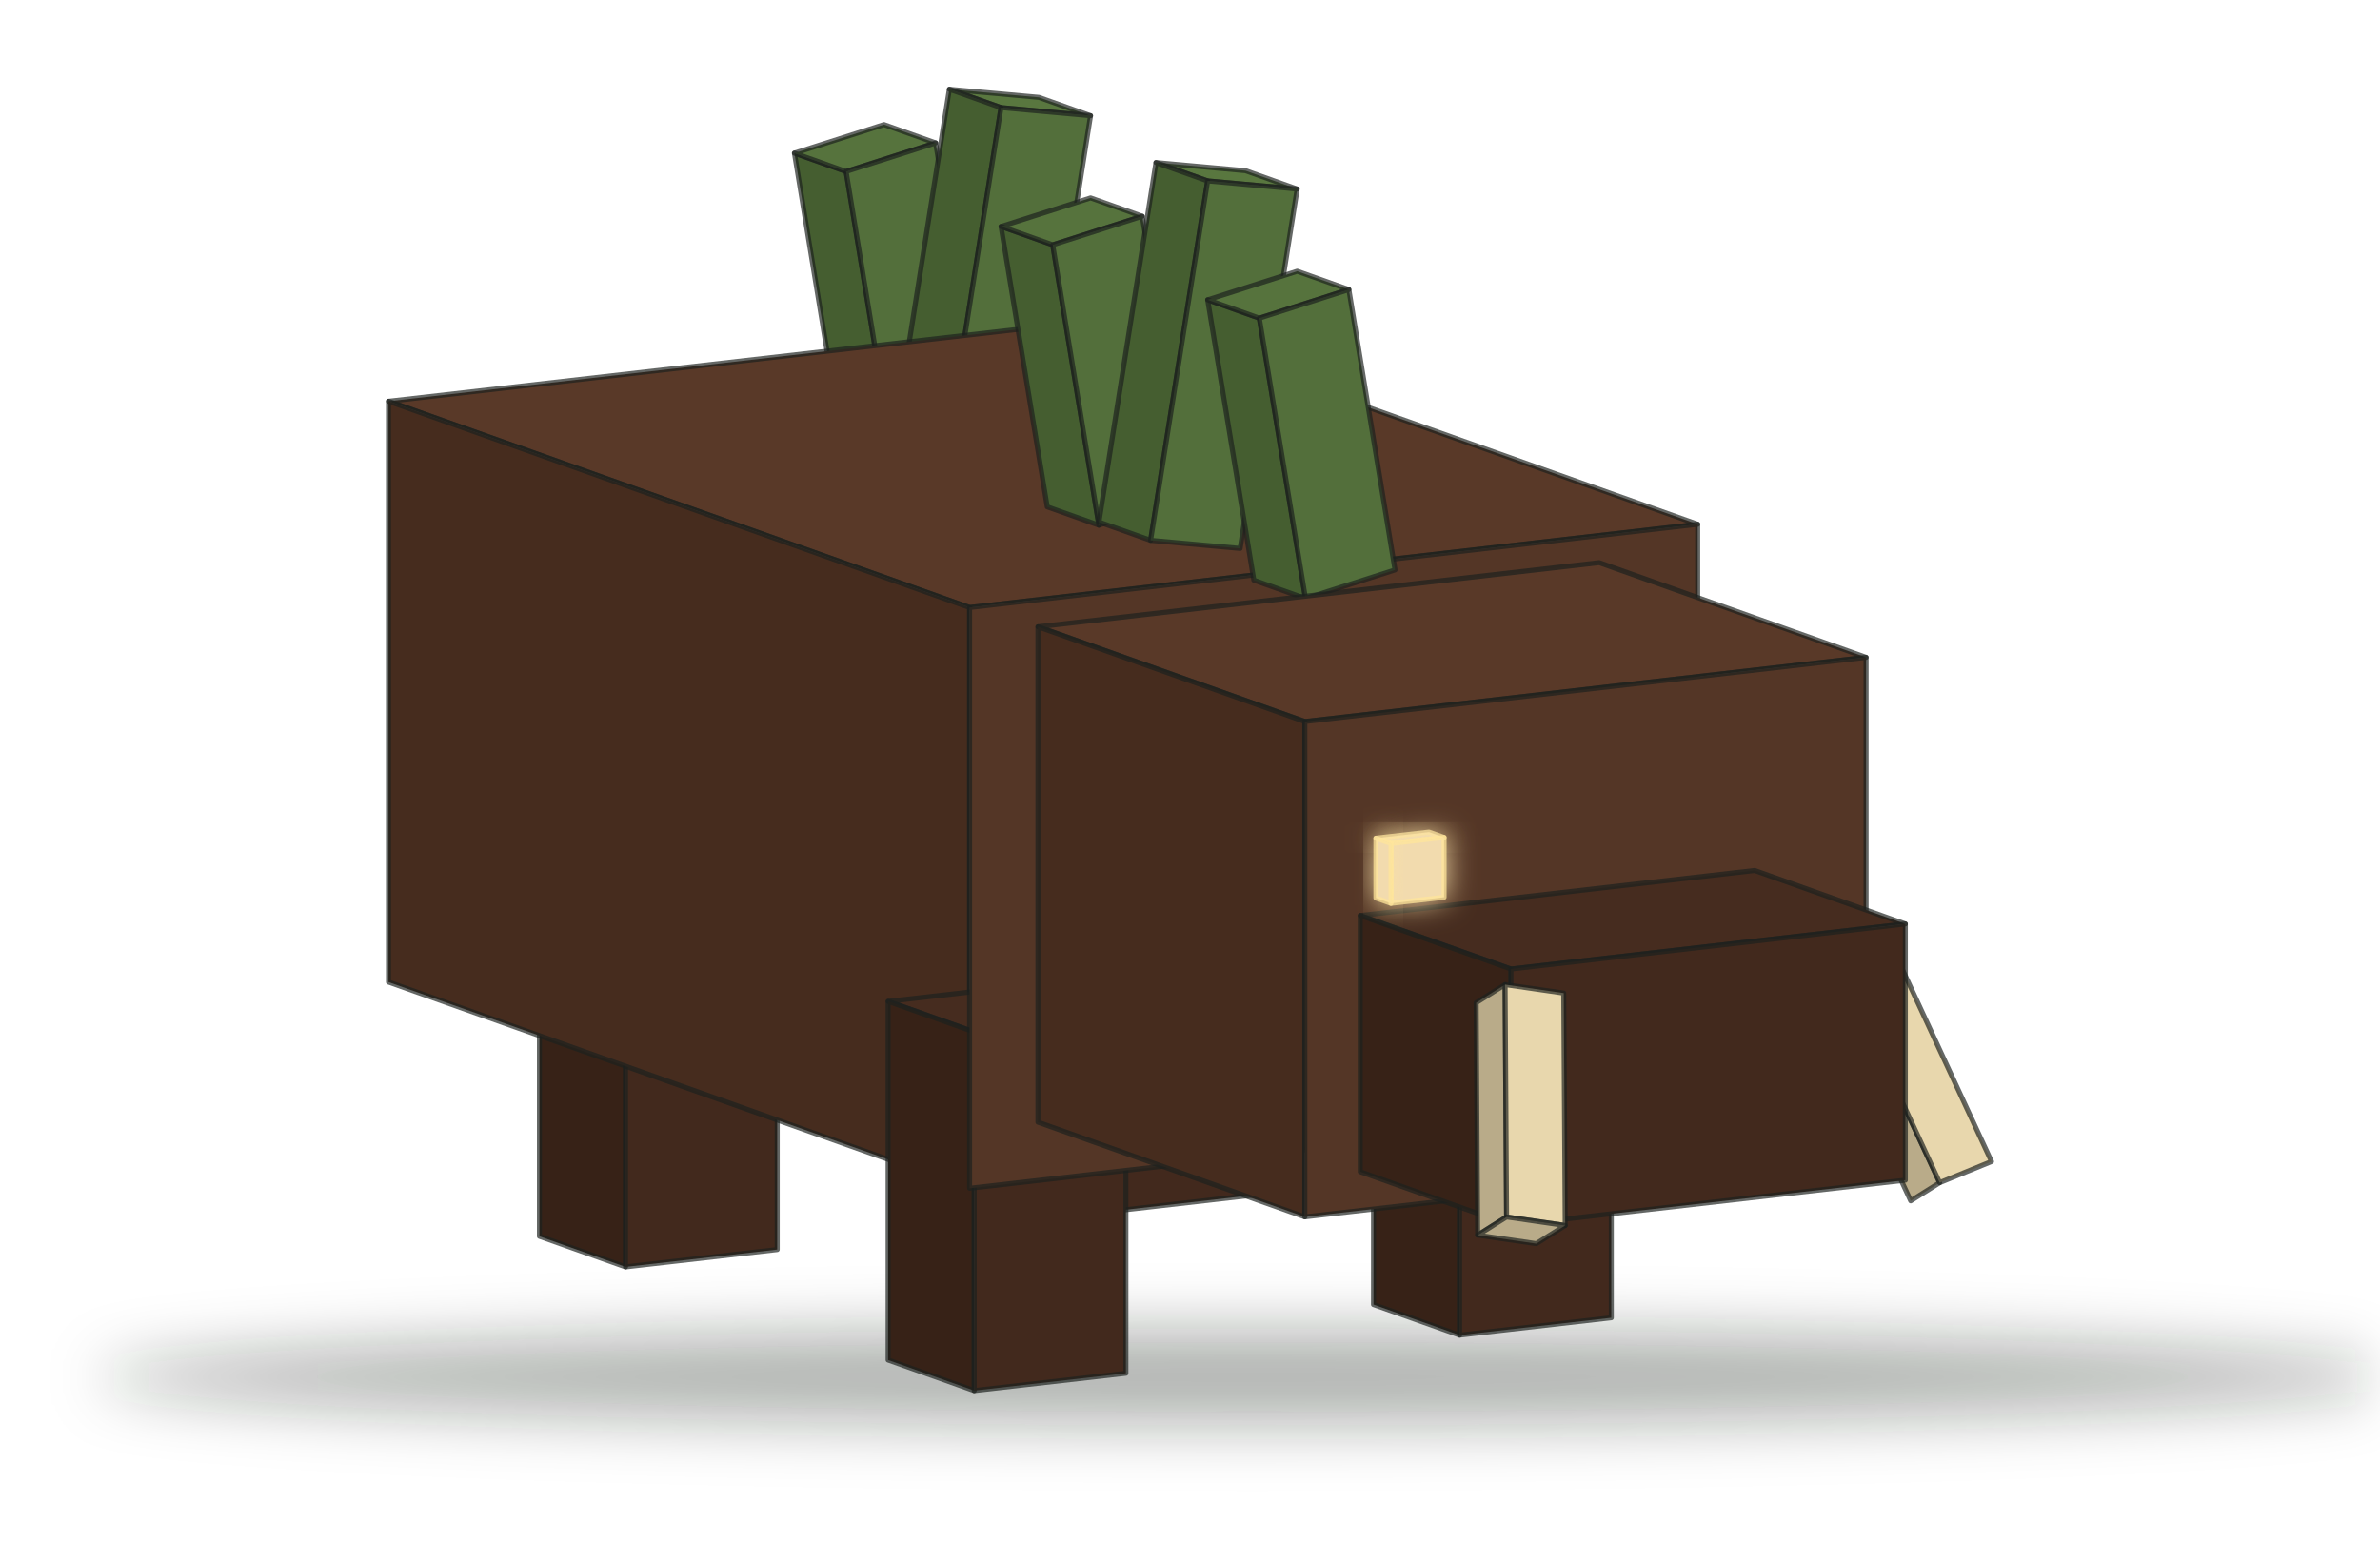
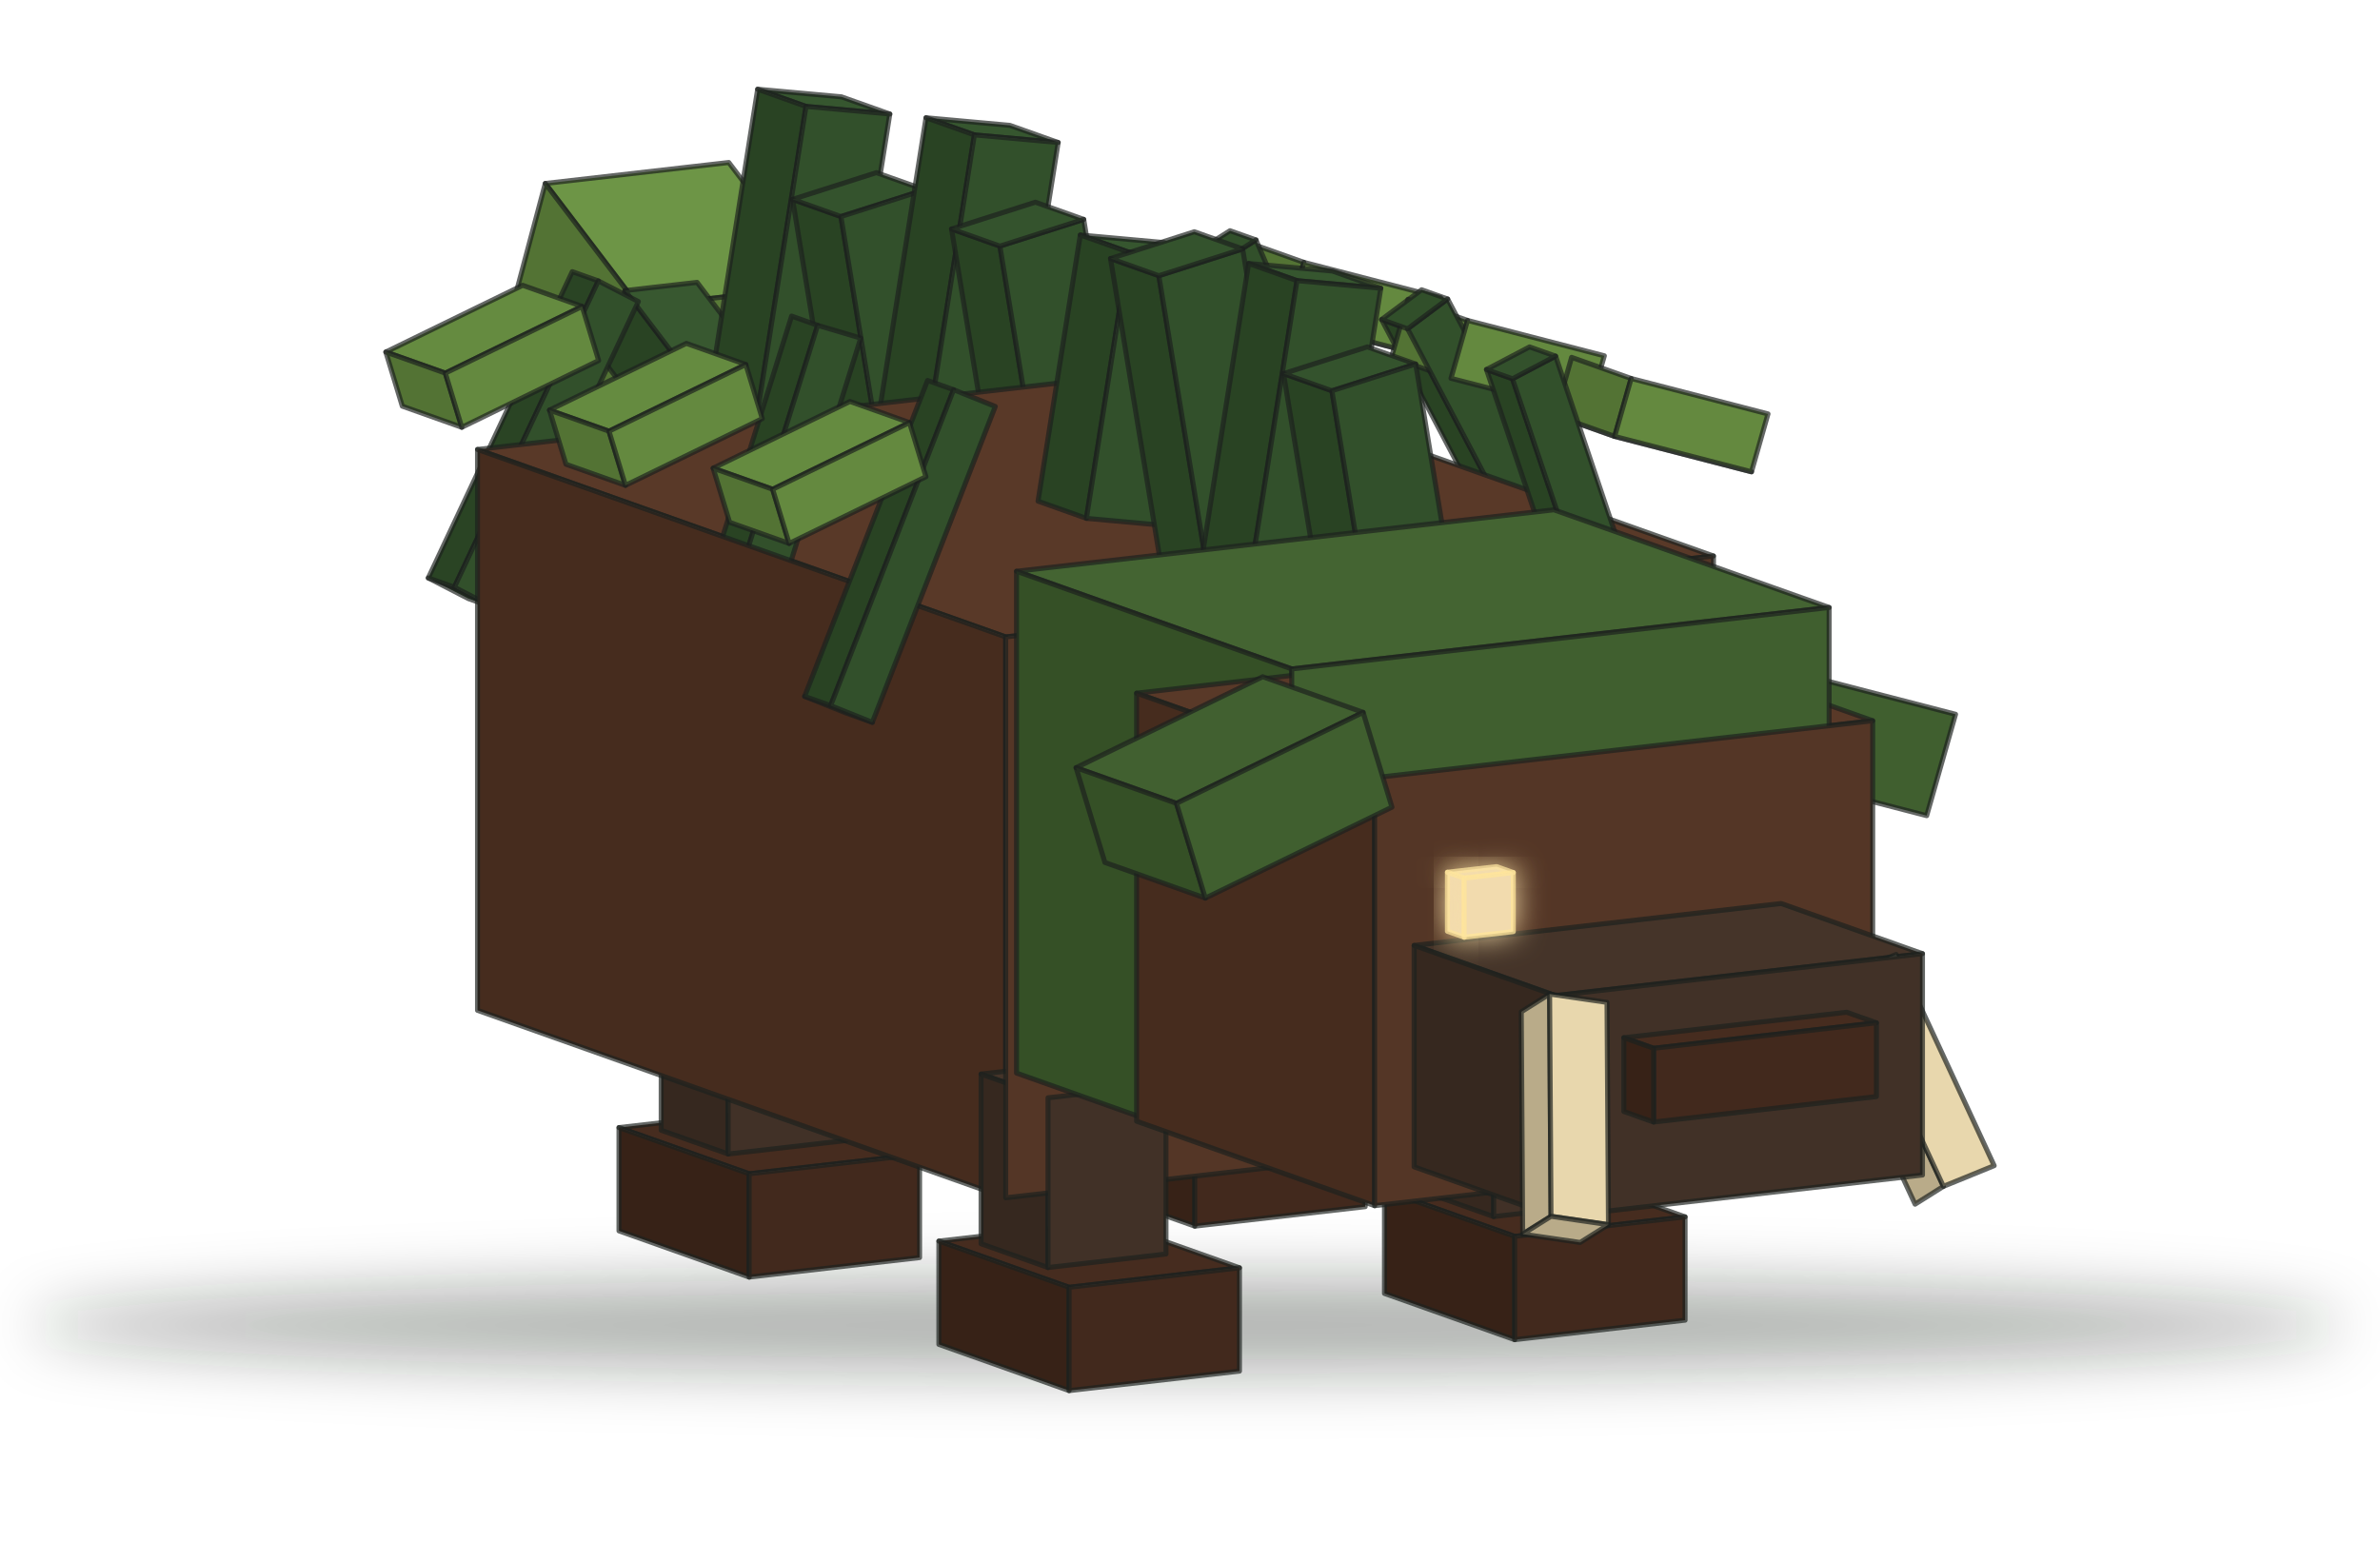
<svg xmlns="http://www.w3.org/2000/svg" width="640" height="420" viewBox="0 0 640 420" role="img" aria-labelledby="portrait-title">
  <defs>
    <filter id="portrait-glow" x="-80%" y="-80%" width="260%" height="260%">
      <feGaussianBlur stdDeviation="4" result="blur" />
      <feMerge>
        <feMergeNode in="blur" />
        <feMergeNode in="SourceGraphic" />
      </feMerge>
    </filter>
    <filter id="portrait-shadow" x="-40%" y="-80%" width="180%" height="260%">
      <feGaussianBlur stdDeviation="8" />
    </filter>
  </defs>
-   <ellipse cx="336.80" cy="370.36" rx="310.37" ry="13" fill="#0c120f" opacity=".32" filter="url(#portrait-shadow)" />
+   <ellipse cx="319.21" cy="356.39" rx="311.41" ry="13" fill="#0c120f" opacity=".32" filter="url(#portrait-shadow)" />
  <g>
-     <polygon points="339.53,224.66 316.38,216.44 275.59,221.11 298.74,229.32" fill="#462c1f" stroke="#1c211e" stroke-opacity=".68" stroke-width="1.35" stroke-linejoin="round" vector-effect="non-scaling-stroke" />
-     <polygon points="298.74,325.80 298.74,229.32 275.59,221.11 275.59,317.58" fill="#372217" stroke="#1c211e" stroke-opacity=".68" stroke-width="1.35" stroke-linejoin="round" vector-effect="non-scaling-stroke" />
-     <polygon points="339.53,321.13 339.53,224.66 298.74,229.32 298.74,325.80" fill="#42291d" stroke="#1c211e" stroke-opacity=".68" stroke-width="1.35" stroke-linejoin="round" vector-effect="non-scaling-stroke" />
-     <polygon points="239.94,121.53 227.52,46.12 213.63,41.18 226.05,116.60" fill="#455e30" stroke="#1c211e" stroke-opacity=".68" stroke-width="1.35" stroke-linejoin="round" vector-effect="non-scaling-stroke" />
-     <polygon points="209.00,239.58 185.85,231.37 145.06,236.03 168.21,244.25" fill="#462c1f" stroke="#1c211e" stroke-opacity=".68" stroke-width="1.35" stroke-linejoin="round" vector-effect="non-scaling-stroke" />
-     <polygon points="251.60,38.43 237.71,33.50 213.63,41.18 227.52,46.12" fill="#56733d" stroke="#1c211e" stroke-opacity=".68" stroke-width="1.35" stroke-linejoin="round" vector-effect="non-scaling-stroke" />
-     <polygon points="264.01,113.84 251.60,38.43 227.52,46.12 239.94,121.53" fill="#536f3b" stroke="#1c211e" stroke-opacity=".68" stroke-width="1.35" stroke-linejoin="round" vector-effect="non-scaling-stroke" />
-     <polygon points="168.21,340.72 168.21,244.25 145.06,236.03 145.06,332.50" fill="#372217" stroke="#1c211e" stroke-opacity=".68" stroke-width="1.35" stroke-linejoin="round" vector-effect="non-scaling-stroke" />
-     <polygon points="209.00,336.06 209.00,239.58 168.21,244.25 168.21,340.72" fill="#42291d" stroke="#1c211e" stroke-opacity=".68" stroke-width="1.35" stroke-linejoin="round" vector-effect="non-scaling-stroke" />
-     <polygon points="293.26,31.11 279.37,26.18 255.29,24.00 269.18,28.93" fill="#59773f" stroke="#1c211e" stroke-opacity=".68" stroke-width="1.35" stroke-linejoin="round" vector-effect="non-scaling-stroke" />
-     <polygon points="253.84,125.60 269.18,28.93 255.29,24.00 239.95,120.67" fill="#455e30" stroke="#1c211e" stroke-opacity=".68" stroke-width="1.35" stroke-linejoin="round" vector-effect="non-scaling-stroke" />
-     <polygon points="277.92,127.78 293.26,31.11 269.18,28.93 253.84,125.60" fill="#536f3b" stroke="#1c211e" stroke-opacity=".68" stroke-width="1.35" stroke-linejoin="round" vector-effect="non-scaling-stroke" />
-     <polygon points="456.52,141.00 300.25,85.54 104.47,107.92 260.73,163.39" fill="#593928" stroke="#1c211e" stroke-opacity=".68" stroke-width="1.35" stroke-linejoin="round" vector-effect="non-scaling-stroke" />
-     <polygon points="433.29,257.94 410.14,249.72 369.35,254.39 392.50,262.60" fill="#462c1f" stroke="#1c211e" stroke-opacity=".68" stroke-width="1.35" stroke-linejoin="round" vector-effect="non-scaling-stroke" />
-     <polygon points="392.50,359.08 392.50,262.60 369.35,254.39 369.35,350.86" fill="#372217" stroke="#1c211e" stroke-opacity=".68" stroke-width="1.35" stroke-linejoin="round" vector-effect="non-scaling-stroke" />
-     <polygon points="295.50,141.25 283.08,65.84 269.19,60.91 281.61,136.32" fill="#455e30" stroke="#1c211e" stroke-opacity=".68" stroke-width="1.35" stroke-linejoin="round" vector-effect="non-scaling-stroke" />
-     <polygon points="260.73,319.58 260.73,163.39 104.47,107.92 104.47,264.12" fill="#462c1e" stroke="#1c211e" stroke-opacity=".68" stroke-width="1.35" stroke-linejoin="round" vector-effect="non-scaling-stroke" />
-     <polygon points="307.16,58.15 293.27,53.22 269.19,60.91 283.08,65.84" fill="#56733d" stroke="#1c211e" stroke-opacity=".68" stroke-width="1.35" stroke-linejoin="round" vector-effect="non-scaling-stroke" />
-     <polygon points="319.58,133.56 307.16,58.15 283.08,65.84 295.50,141.25" fill="#536f3b" stroke="#1c211e" stroke-opacity=".68" stroke-width="1.35" stroke-linejoin="round" vector-effect="non-scaling-stroke" />
-     <polygon points="433.29,354.41 433.29,257.94 392.50,262.60 392.50,359.08" fill="#42291d" stroke="#1c211e" stroke-opacity=".68" stroke-width="1.35" stroke-linejoin="round" vector-effect="non-scaling-stroke" />
-     <polygon points="348.82,50.83 334.93,45.90 310.85,43.72 324.74,48.65" fill="#59773f" stroke="#1c211e" stroke-opacity=".68" stroke-width="1.35" stroke-linejoin="round" vector-effect="non-scaling-stroke" />
-     <polygon points="309.40,145.32 324.74,48.65 310.85,43.72 295.51,140.39" fill="#455e30" stroke="#1c211e" stroke-opacity=".68" stroke-width="1.35" stroke-linejoin="round" vector-effect="non-scaling-stroke" />
-     <polygon points="333.48,147.50 348.82,50.83 324.74,48.65 309.40,145.32" fill="#536f3b" stroke="#1c211e" stroke-opacity=".68" stroke-width="1.35" stroke-linejoin="round" vector-effect="non-scaling-stroke" />
-     <polygon points="302.76,272.86 279.61,264.65 238.82,269.31 261.97,277.53" fill="#462c1f" stroke="#1c211e" stroke-opacity=".68" stroke-width="1.35" stroke-linejoin="round" vector-effect="non-scaling-stroke" />
-     <polygon points="261.97,374.00 261.97,277.53 238.82,269.31 238.82,365.78" fill="#372217" stroke="#1c211e" stroke-opacity=".68" stroke-width="1.35" stroke-linejoin="round" vector-effect="non-scaling-stroke" />
-     <polygon points="302.76,369.34 302.76,272.86 261.97,277.53 261.97,374.00" fill="#42291d" stroke="#1c211e" stroke-opacity=".68" stroke-width="1.35" stroke-linejoin="round" vector-effect="non-scaling-stroke" />
-     <polygon points="456.52,297.20 456.52,141.00 260.73,163.39 260.73,319.58" fill="#543626" stroke="#1c211e" stroke-opacity=".68" stroke-width="1.35" stroke-linejoin="round" vector-effect="non-scaling-stroke" />
-     <polygon points="351.06,160.97 338.64,85.56 324.75,80.63 337.17,156.04" fill="#455e30" stroke="#1c211e" stroke-opacity=".68" stroke-width="1.35" stroke-linejoin="round" vector-effect="non-scaling-stroke" />
-     <polygon points="362.72,77.87 348.83,72.94 324.75,80.63 338.64,85.56" fill="#56733d" stroke="#1c211e" stroke-opacity=".68" stroke-width="1.35" stroke-linejoin="round" vector-effect="non-scaling-stroke" />
-     <polygon points="375.14,153.28 362.72,77.87 338.64,85.56 351.06,160.97" fill="#536f3b" stroke="#1c211e" stroke-opacity=".68" stroke-width="1.35" stroke-linejoin="round" vector-effect="non-scaling-stroke" />
-     <polygon points="501.80,176.79 430.04,151.32 279.12,168.57 350.88,194.05" fill="#593928" stroke="#1c211e" stroke-opacity=".68" stroke-width="1.35" stroke-linejoin="round" vector-effect="non-scaling-stroke" />
-     <polygon points="478.06,214.97 474.01,213.53 459.73,215.17 463.78,216.60" fill="#f2dbae" stroke="#ffe59a" stroke-opacity=".74" stroke-width="1.35" stroke-linejoin="round" vector-effect="non-scaling-stroke" filter="url(#portrait-glow)" />
-     <polygon points="478.06,231.05 478.06,214.97 463.78,216.60 463.78,232.68" fill="#f2dbae" stroke="#ffe59a" stroke-opacity=".74" stroke-width="1.35" stroke-linejoin="round" vector-effect="non-scaling-stroke" filter="url(#portrait-glow)" />
-     <polygon points="463.78,232.68 463.78,216.60 459.73,215.17 459.73,231.24" fill="#f2dbae" stroke="#ffe59a" stroke-opacity=".74" stroke-width="1.35" stroke-linejoin="round" vector-effect="non-scaling-stroke" filter="url(#portrait-glow)" />
-     <polygon points="350.88,327.27 350.88,194.05 279.12,168.57 279.12,301.80" fill="#462c1e" stroke="#1c211e" stroke-opacity=".68" stroke-width="1.35" stroke-linejoin="round" vector-effect="non-scaling-stroke" />
-     <polygon points="501.80,310.01 501.80,176.79 350.88,194.05 350.88,327.27" fill="#543626" stroke="#1c211e" stroke-opacity=".68" stroke-width="1.35" stroke-linejoin="round" vector-effect="non-scaling-stroke" />
-     <polygon points="507.98,252.99 500.20,257.88 486.26,263.57 494.04,258.68" fill="#cebe99" stroke="#1c211e" stroke-opacity=".68" stroke-width="1.35" stroke-linejoin="round" vector-effect="non-scaling-stroke" />
-     <polygon points="512.36,248.49 471.84,234.11 365.79,246.23 406.31,260.61" fill="#462c1f" stroke="#1c211e" stroke-opacity=".68" stroke-width="1.35" stroke-linejoin="round" vector-effect="non-scaling-stroke" />
-     <polygon points="388.32,225.23 384.27,223.79 370.00,225.43 374.05,226.86" fill="#f2dbae" stroke="#ffe59a" stroke-opacity=".74" stroke-width="1.35" stroke-linejoin="round" vector-effect="non-scaling-stroke" filter="url(#portrait-glow)" />
-     <polygon points="521.59,318.07 494.04,258.68 486.26,263.57 513.81,322.96" fill="#b9ab89" stroke="#1c211e" stroke-opacity=".68" stroke-width="1.35" stroke-linejoin="round" vector-effect="non-scaling-stroke" />
-     <polygon points="388.32,241.31 388.32,225.23 374.05,226.86 374.05,242.94" fill="#f2dbae" stroke="#ffe59a" stroke-opacity=".74" stroke-width="1.35" stroke-linejoin="round" vector-effect="non-scaling-stroke" filter="url(#portrait-glow)" />
-     <polygon points="374.05,242.94 374.05,226.86 370.00,225.43 370.00,241.50" fill="#f2dbae" stroke="#ffe59a" stroke-opacity=".74" stroke-width="1.35" stroke-linejoin="round" vector-effect="non-scaling-stroke" filter="url(#portrait-glow)" />
-     <polygon points="535.53,312.38 507.98,252.99 494.04,258.68 521.59,318.07" fill="#e8d7ad" stroke="#1c211e" stroke-opacity=".68" stroke-width="1.35" stroke-linejoin="round" vector-effect="non-scaling-stroke" />
-     <polygon points="406.31,329.52 406.31,260.61 365.79,246.23 365.79,315.14" fill="#372217" stroke="#1c211e" stroke-opacity=".68" stroke-width="1.35" stroke-linejoin="round" vector-effect="non-scaling-stroke" />
-     <polygon points="512.36,317.40 512.36,248.49 406.31,260.61 406.31,329.52" fill="#42291d" stroke="#1c211e" stroke-opacity=".68" stroke-width="1.35" stroke-linejoin="round" vector-effect="non-scaling-stroke" />
-     <polygon points="405.13,327.29 404.73,264.80 396.95,269.68 397.35,332.18" fill="#b9ab89" stroke="#1c211e" stroke-opacity=".68" stroke-width="1.35" stroke-linejoin="round" vector-effect="non-scaling-stroke" />
-     <polygon points="420.90,329.58 420.50,267.09 404.73,264.80 405.13,327.29" fill="#e8d7ad" stroke="#1c211e" stroke-opacity=".68" stroke-width="1.35" stroke-linejoin="round" vector-effect="non-scaling-stroke" />
-     <polygon points="420.90,329.58 405.13,327.29 397.35,332.18 413.12,334.47" fill="#b9ab89" stroke="#1c211e" stroke-opacity=".68" stroke-width="1.35" stroke-linejoin="round" vector-effect="non-scaling-stroke" />
+     <polygon points="221.19,76.82 195.97,43.70 146.63,49.34 171.84,82.47" fill="#6d9546" stroke="#1c211e" stroke-opacity=".68" stroke-width="1.35" stroke-linejoin="round" vector-effect="non-scaling-stroke" />
+     <polygon points="161.40,121.65 171.84,82.47 146.63,49.34 136.18,88.53" fill="#537334" stroke="#1c211e" stroke-opacity=".68" stroke-width="1.35" stroke-linejoin="round" vector-effect="non-scaling-stroke" />
+     <polygon points="210.74,116.01 221.19,76.82 171.84,82.47 161.40,121.65" fill="#597a38" stroke="#1c211e" stroke-opacity=".68" stroke-width="1.35" stroke-linejoin="round" vector-effect="non-scaling-stroke" />
+     <polygon points="206.07,154.53 211.29,134.94 168.06,78.15 162.84,97.75" fill="#294323" stroke="#1c211e" stroke-opacity=".68" stroke-width="1.35" stroke-linejoin="round" vector-effect="non-scaling-stroke" />
+     <polygon points="230.68,132.72 187.45,75.94 168.06,78.15 211.29,134.94" fill="#385830" stroke="#1c211e" stroke-opacity=".68" stroke-width="1.35" stroke-linejoin="round" vector-effect="non-scaling-stroke" />
+     <polygon points="225.46,152.31 230.68,132.72 211.29,134.94 206.07,154.53" fill="#2c4726" stroke="#1c211e" stroke-opacity=".68" stroke-width="1.35" stroke-linejoin="round" vector-effect="non-scaling-stroke" />
+     <polygon points="239.28,30.66 226.28,26.04 203.74,24.00 216.74,28.62" fill="#36562f" stroke="#1c211e" stroke-opacity=".68" stroke-width="1.35" stroke-linejoin="round" vector-effect="non-scaling-stroke" />
+     <polygon points="202.86,116.12 216.74,28.62 203.74,24.00 189.86,111.51" fill="#294323" stroke="#1c211e" stroke-opacity=".68" stroke-width="1.35" stroke-linejoin="round" vector-effect="non-scaling-stroke" />
+     <polygon points="225.40,118.16 239.28,30.66 216.74,28.62 202.86,116.12" fill="#32502b" stroke="#1c211e" stroke-opacity=".68" stroke-width="1.35" stroke-linejoin="round" vector-effect="non-scaling-stroke" />
+     <polygon points="367.11,296.74 332.11,284.32 286.29,289.56 321.29,301.98" fill="#462c1f" stroke="#1c211e" stroke-opacity=".68" stroke-width="1.35" stroke-linejoin="round" vector-effect="non-scaling-stroke" />
+     <polygon points="382.98,95.65 346.17,86.13 330.17,80.45 366.97,89.97" fill="#537334" stroke="#1c211e" stroke-opacity=".68" stroke-width="1.35" stroke-linejoin="round" vector-effect="non-scaling-stroke" />
+     <polygon points="347.36,247.39 329.36,241.00 297.64,244.63 315.64,251.02" fill="#453429" stroke="#1c211e" stroke-opacity=".68" stroke-width="1.35" stroke-linejoin="round" vector-effect="non-scaling-stroke" />
+     <polygon points="315.64,296.67 315.64,251.02 297.64,244.63 297.64,290.28" fill="#36281f" stroke="#1c211e" stroke-opacity=".68" stroke-width="1.35" stroke-linejoin="round" vector-effect="non-scaling-stroke" />
+     <polygon points="321.29,329.77 321.29,301.98 286.29,289.56 286.29,317.34" fill="#372217" stroke="#1c211e" stroke-opacity=".68" stroke-width="1.35" stroke-linejoin="round" vector-effect="non-scaling-stroke" />
+     <polygon points="346.17,86.13 350.61,70.55 334.61,64.87 330.17,80.45" fill="#537334" stroke="#1c211e" stroke-opacity=".68" stroke-width="1.35" stroke-linejoin="round" vector-effect="non-scaling-stroke" />
+     <polygon points="347.36,293.04 347.36,247.39 315.64,251.02 315.64,296.67" fill="#413127" stroke="#1c211e" stroke-opacity=".68" stroke-width="1.35" stroke-linejoin="round" vector-effect="non-scaling-stroke" />
+     <polygon points="382.98,95.65 387.41,80.07 350.61,70.55 346.17,86.13" fill="#64893f" stroke="#1c211e" stroke-opacity=".68" stroke-width="1.35" stroke-linejoin="round" vector-effect="non-scaling-stroke" />
+     <polygon points="359.59,149.01 326.53,71.60 319.53,69.12 352.59,146.52" fill="#294323" stroke="#1c211e" stroke-opacity=".68" stroke-width="1.35" stroke-linejoin="round" vector-effect="non-scaling-stroke" />
+     <polygon points="370.81,141.94 337.75,64.53 326.53,71.60 359.59,149.01" fill="#32502b" stroke="#1c211e" stroke-opacity=".68" stroke-width="1.35" stroke-linejoin="round" vector-effect="non-scaling-stroke" />
+     <polygon points="367.11,324.53 367.11,296.74 321.29,301.98 321.29,329.77" fill="#42291d" stroke="#1c211e" stroke-opacity=".68" stroke-width="1.35" stroke-linejoin="round" vector-effect="non-scaling-stroke" />
+     <polygon points="237.49,127.24 226.13,58.24 213.13,53.62 224.48,122.62" fill="#294323" stroke="#1c211e" stroke-opacity=".68" stroke-width="1.35" stroke-linejoin="round" vector-effect="non-scaling-stroke" />
+     <polygon points="337.75,64.53 330.75,62.05 319.53,69.12 326.53,71.60" fill="#32502b" stroke="#1c211e" stroke-opacity=".68" stroke-width="1.35" stroke-linejoin="round" vector-effect="non-scaling-stroke" />
+     <polygon points="248.67,51.04 235.67,46.43 213.13,53.62 226.13,58.24" fill="#34532d" stroke="#1c211e" stroke-opacity=".68" stroke-width="1.35" stroke-linejoin="round" vector-effect="non-scaling-stroke" />
+     <polygon points="260.03,120.04 248.67,51.04 226.13,58.24 237.49,127.24" fill="#32502b" stroke="#1c211e" stroke-opacity=".68" stroke-width="1.35" stroke-linejoin="round" vector-effect="non-scaling-stroke" />
+     <polygon points="247.28,310.44 212.27,298.02 166.45,303.26 201.46,315.68" fill="#462c1f" stroke="#1c211e" stroke-opacity=".68" stroke-width="1.35" stroke-linejoin="round" vector-effect="non-scaling-stroke" />
+     <polygon points="284.55,38.32 271.55,33.71 249.01,31.67 262.02,36.28" fill="#36562f" stroke="#1c211e" stroke-opacity=".68" stroke-width="1.35" stroke-linejoin="round" vector-effect="non-scaling-stroke" />
+     <polygon points="227.53,261.09 209.52,254.70 177.80,258.33 195.81,264.72" fill="#453429" stroke="#1c211e" stroke-opacity=".68" stroke-width="1.35" stroke-linejoin="round" vector-effect="non-scaling-stroke" />
+     <polygon points="245.61,139.70 262.02,36.28 249.01,31.67 232.61,135.08" fill="#294323" stroke="#1c211e" stroke-opacity=".68" stroke-width="1.35" stroke-linejoin="round" vector-effect="non-scaling-stroke" />
+     <polygon points="195.81,310.37 195.81,264.72 177.80,258.33 177.80,303.98" fill="#36281f" stroke="#1c211e" stroke-opacity=".68" stroke-width="1.35" stroke-linejoin="round" vector-effect="non-scaling-stroke" />
+     <polygon points="268.15,141.74 284.55,38.32 262.02,36.28 245.61,139.70" fill="#32502b" stroke="#1c211e" stroke-opacity=".68" stroke-width="1.35" stroke-linejoin="round" vector-effect="non-scaling-stroke" />
+     <polygon points="201.46,343.47 201.46,315.68 166.45,303.26 166.45,331.04" fill="#372217" stroke="#1c211e" stroke-opacity=".68" stroke-width="1.35" stroke-linejoin="round" vector-effect="non-scaling-stroke" />
+     <polygon points="426.99,111.27 390.18,101.75 374.18,96.07 410.98,105.59" fill="#537334" stroke="#1c211e" stroke-opacity=".68" stroke-width="1.35" stroke-linejoin="round" vector-effect="non-scaling-stroke" />
+     <polygon points="132.94,163.48 122.18,157.92 115.17,155.44 125.94,160.99" fill="#294323" stroke="#1c211e" stroke-opacity=".68" stroke-width="1.35" stroke-linejoin="round" vector-effect="non-scaling-stroke" />
+     <polygon points="122.18,157.92 160.89,75.55 153.89,73.06 115.17,155.44" fill="#2a4424" stroke="#1c211e" stroke-opacity=".68" stroke-width="1.35" stroke-linejoin="round" vector-effect="non-scaling-stroke" />
+     <polygon points="156.55,82.41 140.55,76.73 103.75,94.67 119.75,100.35" fill="#658b40" stroke="#1c211e" stroke-opacity=".68" stroke-width="1.35" stroke-linejoin="round" vector-effect="non-scaling-stroke" />
+     <polygon points="227.53,306.74 227.53,261.09 195.81,264.72 195.81,310.37" fill="#413127" stroke="#1c211e" stroke-opacity=".68" stroke-width="1.35" stroke-linejoin="round" vector-effect="non-scaling-stroke" />
+     <polygon points="132.94,163.48 171.66,81.10 160.89,75.55 122.18,157.92" fill="#32502b" stroke="#1c211e" stroke-opacity=".68" stroke-width="1.35" stroke-linejoin="round" vector-effect="non-scaling-stroke" />
+     <polygon points="124.18,114.92 119.75,100.35 103.75,94.67 108.18,109.24" fill="#537334" stroke="#1c211e" stroke-opacity=".68" stroke-width="1.35" stroke-linejoin="round" vector-effect="non-scaling-stroke" />
+     <polygon points="417.23,161.95 378.51,88.43 371.51,85.94 410.22,159.46" fill="#294323" stroke="#1c211e" stroke-opacity=".68" stroke-width="1.35" stroke-linejoin="round" vector-effect="non-scaling-stroke" />
+     <polygon points="390.18,101.75 394.62,86.17 378.62,80.49 374.18,96.07" fill="#537334" stroke="#1c211e" stroke-opacity=".68" stroke-width="1.35" stroke-linejoin="round" vector-effect="non-scaling-stroke" />
+     <polygon points="427.99,153.94 389.28,80.41 378.51,88.43 417.23,161.95" fill="#32502b" stroke="#1c211e" stroke-opacity=".68" stroke-width="1.35" stroke-linejoin="round" vector-effect="non-scaling-stroke" />
+     <polygon points="160.98,96.97 156.55,82.41 119.75,100.35 124.18,114.92" fill="#64893f" stroke="#1c211e" stroke-opacity=".68" stroke-width="1.35" stroke-linejoin="round" vector-effect="non-scaling-stroke" />
+     <polygon points="426.99,111.27 431.42,95.69 394.62,86.17 390.18,101.75" fill="#64893f" stroke="#1c211e" stroke-opacity=".68" stroke-width="1.35" stroke-linejoin="round" vector-effect="non-scaling-stroke" />
+     <polygon points="247.28,338.23 247.28,310.44 201.46,315.68 201.46,343.47" fill="#42291d" stroke="#1c211e" stroke-opacity=".68" stroke-width="1.35" stroke-linejoin="round" vector-effect="non-scaling-stroke" />
+     <polygon points="389.28,80.41 382.28,77.93 371.51,85.94 378.51,88.43" fill="#314f2a" stroke="#1c211e" stroke-opacity=".68" stroke-width="1.35" stroke-linejoin="round" vector-effect="non-scaling-stroke" />
+     <polygon points="282.76,150.52 268.88,66.19 255.87,61.58 269.76,145.91" fill="#294323" stroke="#1c211e" stroke-opacity=".68" stroke-width="1.35" stroke-linejoin="round" vector-effect="non-scaling-stroke" />
+     <polygon points="305.30,143.33 291.42,59.00 268.88,66.19 282.76,150.52" fill="#32502b" stroke="#1c211e" stroke-opacity=".68" stroke-width="1.35" stroke-linejoin="round" vector-effect="non-scaling-stroke" />
+     <polygon points="291.42,59.00 278.41,54.38 255.87,61.58 268.88,66.19" fill="#34532d" stroke="#1c211e" stroke-opacity=".68" stroke-width="1.35" stroke-linejoin="round" vector-effect="non-scaling-stroke" />
+     <polygon points="460.76,149.53 318.74,99.12 128.41,120.88 270.44,171.30" fill="#593928" stroke="#1c211e" stroke-opacity=".68" stroke-width="1.35" stroke-linejoin="round" vector-effect="non-scaling-stroke" />
+     <polygon points="326.04,69.85 313.04,65.24 290.50,63.20 303.50,67.81" fill="#36562f" stroke="#1c211e" stroke-opacity=".68" stroke-width="1.35" stroke-linejoin="round" vector-effect="non-scaling-stroke" />
+     <polygon points="192.68,174.50 219.87,87.49 212.87,85.01 185.68,172.01" fill="#294323" stroke="#1c211e" stroke-opacity=".68" stroke-width="1.35" stroke-linejoin="round" vector-effect="non-scaling-stroke" />
+     <polygon points="292.14,139.41 303.50,67.81 290.50,63.20 279.14,134.79" fill="#294323" stroke="#1c211e" stroke-opacity=".68" stroke-width="1.35" stroke-linejoin="round" vector-effect="non-scaling-stroke" />
+     <polygon points="204.27,177.94 231.46,90.93 219.87,87.49 192.68,174.50" fill="#32502b" stroke="#1c211e" stroke-opacity=".68" stroke-width="1.35" stroke-linejoin="round" vector-effect="non-scaling-stroke" />
+     <polygon points="453.13,327.27 418.12,314.85 372.30,320.09 407.31,332.51" fill="#462c1f" stroke="#1c211e" stroke-opacity=".68" stroke-width="1.35" stroke-linejoin="round" vector-effect="non-scaling-stroke" />
+     <polygon points="314.68,141.45 326.04,69.85 303.50,67.81 292.14,139.41" fill="#32502b" stroke="#1c211e" stroke-opacity=".68" stroke-width="1.35" stroke-linejoin="round" vector-effect="non-scaling-stroke" />
+     <polygon points="433.38,277.92 415.37,271.53 383.65,275.16 401.66,281.55" fill="#453429" stroke="#1c211e" stroke-opacity=".68" stroke-width="1.35" stroke-linejoin="round" vector-effect="non-scaling-stroke" />
+     <polygon points="470.99,126.89 434.19,117.37 418.19,111.69 454.99,121.21" fill="#537334" stroke="#1c211e" stroke-opacity=".68" stroke-width="1.35" stroke-linejoin="round" vector-effect="non-scaling-stroke" />
+     <polygon points="270.44,322.14 270.44,171.30 128.41,120.88 128.41,271.73" fill="#462c1e" stroke="#1c211e" stroke-opacity=".68" stroke-width="1.35" stroke-linejoin="round" vector-effect="non-scaling-stroke" />
+     <polygon points="401.66,327.20 401.66,281.55 383.65,275.16 383.65,320.81" fill="#36281f" stroke="#1c211e" stroke-opacity=".68" stroke-width="1.35" stroke-linejoin="round" vector-effect="non-scaling-stroke" />
+     <polygon points="200.56,98.03 184.56,92.35 147.75,110.29 163.76,115.97" fill="#658b40" stroke="#1c211e" stroke-opacity=".68" stroke-width="1.35" stroke-linejoin="round" vector-effect="non-scaling-stroke" />
+     <polygon points="407.31,360.30 407.31,332.51 372.30,320.09 372.30,347.87" fill="#372217" stroke="#1c211e" stroke-opacity=".68" stroke-width="1.35" stroke-linejoin="round" vector-effect="non-scaling-stroke" />
+     <polygon points="168.19,130.54 163.76,115.97 147.75,110.29 152.19,124.86" fill="#537334" stroke="#1c211e" stroke-opacity=".68" stroke-width="1.35" stroke-linejoin="round" vector-effect="non-scaling-stroke" />
+     <polygon points="433.38,323.57 433.38,277.92 401.66,281.55 401.66,327.20" fill="#413127" stroke="#1c211e" stroke-opacity=".68" stroke-width="1.35" stroke-linejoin="round" vector-effect="non-scaling-stroke" />
+     <polygon points="434.19,117.37 438.63,101.79 422.62,96.11 418.19,111.69" fill="#537334" stroke="#1c211e" stroke-opacity=".68" stroke-width="1.35" stroke-linejoin="round" vector-effect="non-scaling-stroke" />
+     <polygon points="204.99,112.59 200.56,98.03 163.76,115.97 168.19,130.54" fill="#64893f" stroke="#1c211e" stroke-opacity=".68" stroke-width="1.35" stroke-linejoin="round" vector-effect="non-scaling-stroke" />
+     <polygon points="470.99,126.89 475.43,111.32 438.63,101.79 434.19,117.37" fill="#64893f" stroke="#1c211e" stroke-opacity=".68" stroke-width="1.35" stroke-linejoin="round" vector-effect="non-scaling-stroke" />
+     <polygon points="433.92,182.66 406.72,101.87 399.72,99.38 426.92,180.17" fill="#294323" stroke="#1c211e" stroke-opacity=".68" stroke-width="1.35" stroke-linejoin="round" vector-effect="non-scaling-stroke" />
+     <polygon points="453.13,355.06 453.13,327.27 407.31,332.51 407.31,360.30" fill="#42291d" stroke="#1c211e" stroke-opacity=".68" stroke-width="1.35" stroke-linejoin="round" vector-effect="non-scaling-stroke" />
+     <polygon points="445.50,176.57 418.31,95.78 406.72,101.87 433.92,182.66" fill="#32502b" stroke="#1c211e" stroke-opacity=".68" stroke-width="1.35" stroke-linejoin="round" vector-effect="non-scaling-stroke" />
+     <polygon points="328.03,173.81 311.62,74.15 298.62,69.53 315.03,169.20" fill="#294323" stroke="#1c211e" stroke-opacity=".68" stroke-width="1.35" stroke-linejoin="round" vector-effect="non-scaling-stroke" />
+     <polygon points="350.57,166.61 334.16,66.95 311.62,74.15 328.03,173.81" fill="#32502b" stroke="#1c211e" stroke-opacity=".68" stroke-width="1.35" stroke-linejoin="round" vector-effect="non-scaling-stroke" />
+     <polygon points="418.31,95.78 411.31,93.30 399.72,99.38 406.72,101.87" fill="#33512c" stroke="#1c211e" stroke-opacity=".68" stroke-width="1.35" stroke-linejoin="round" vector-effect="non-scaling-stroke" />
+     <polygon points="334.16,66.95 321.16,62.33 298.62,69.53 311.62,74.15" fill="#34532d" stroke="#1c211e" stroke-opacity=".68" stroke-width="1.35" stroke-linejoin="round" vector-effect="non-scaling-stroke" />
+     <polygon points="333.30,340.97 298.29,328.55 252.47,333.79 287.48,346.21" fill="#462c1f" stroke="#1c211e" stroke-opacity=".68" stroke-width="1.35" stroke-linejoin="round" vector-effect="non-scaling-stroke" />
+     <polygon points="313.54,291.62 295.54,285.23 263.82,288.86 281.82,295.25" fill="#453429" stroke="#1c211e" stroke-opacity=".68" stroke-width="1.35" stroke-linejoin="round" vector-effect="non-scaling-stroke" />
+     <polygon points="371.31,77.52 358.31,72.90 335.77,70.86 348.77,75.48" fill="#36562f" stroke="#1c211e" stroke-opacity=".68" stroke-width="1.35" stroke-linejoin="round" vector-effect="non-scaling-stroke" />
+     <polygon points="334.89,162.98 348.77,75.48 335.77,70.86 321.89,158.37" fill="#294323" stroke="#1c211e" stroke-opacity=".68" stroke-width="1.35" stroke-linejoin="round" vector-effect="non-scaling-stroke" />
+     <polygon points="281.82,340.90 281.82,295.25 263.82,288.86 263.82,334.51" fill="#36281f" stroke="#1c211e" stroke-opacity=".68" stroke-width="1.35" stroke-linejoin="round" vector-effect="non-scaling-stroke" />
+     <polygon points="234.58,194.28 223.37,189.77 216.37,187.29 227.58,191.80" fill="#294323" stroke="#1c211e" stroke-opacity=".68" stroke-width="1.35" stroke-linejoin="round" vector-effect="non-scaling-stroke" />
+     <polygon points="460.76,300.38 460.76,149.53 270.44,171.30 270.44,322.14" fill="#543626" stroke="#1c211e" stroke-opacity=".68" stroke-width="1.35" stroke-linejoin="round" vector-effect="non-scaling-stroke" />
+     <polygon points="223.37,189.77 256.43,104.81 249.43,102.32 216.37,187.29" fill="#294323" stroke="#1c211e" stroke-opacity=".68" stroke-width="1.35" stroke-linejoin="round" vector-effect="non-scaling-stroke" />
+     <polygon points="287.48,374.00 287.48,346.21 252.47,333.79 252.47,361.57" fill="#372217" stroke="#1c211e" stroke-opacity=".68" stroke-width="1.35" stroke-linejoin="round" vector-effect="non-scaling-stroke" />
+     <polygon points="357.43,165.03 371.31,77.52 348.77,75.48 334.89,162.98" fill="#32502b" stroke="#1c211e" stroke-opacity=".68" stroke-width="1.35" stroke-linejoin="round" vector-effect="non-scaling-stroke" />
+     <polygon points="234.58,194.28 267.64,109.32 256.43,104.81 223.37,189.77" fill="#32502b" stroke="#1c211e" stroke-opacity=".68" stroke-width="1.35" stroke-linejoin="round" vector-effect="non-scaling-stroke" />
+     <polygon points="313.54,337.27 313.54,291.62 281.82,295.25 281.82,340.90" fill="#413127" stroke="#1c211e" stroke-opacity=".68" stroke-width="1.35" stroke-linejoin="round" vector-effect="non-scaling-stroke" />
+     <polygon points="244.57,113.65 228.56,107.97 191.76,125.91 207.77,131.59" fill="#658b40" stroke="#1c211e" stroke-opacity=".68" stroke-width="1.35" stroke-linejoin="round" vector-effect="non-scaling-stroke" />
+     <polygon points="212.20,146.16 207.77,131.59 191.76,125.91 196.20,140.48" fill="#537334" stroke="#1c211e" stroke-opacity=".68" stroke-width="1.35" stroke-linejoin="round" vector-effect="non-scaling-stroke" />
+     <polygon points="249.00,128.21 244.57,113.65 207.77,131.59 212.20,146.16" fill="#64893f" stroke="#1c211e" stroke-opacity=".68" stroke-width="1.35" stroke-linejoin="round" vector-effect="non-scaling-stroke" />
+     <polygon points="333.30,368.76 333.30,340.97 287.48,346.21 287.48,374.00" fill="#42291d" stroke="#1c211e" stroke-opacity=".68" stroke-width="1.35" stroke-linejoin="round" vector-effect="non-scaling-stroke" />
+     <polygon points="369.51,174.10 358.16,105.10 345.15,100.48 356.51,169.48" fill="#294323" stroke="#1c211e" stroke-opacity=".68" stroke-width="1.35" stroke-linejoin="round" vector-effect="non-scaling-stroke" />
+     <polygon points="380.69,97.90 367.69,93.29 345.15,100.48 358.16,105.10" fill="#34532d" stroke="#1c211e" stroke-opacity=".68" stroke-width="1.35" stroke-linejoin="round" vector-effect="non-scaling-stroke" />
+     <polygon points="392.05,166.90 380.69,97.90 358.16,105.10 369.51,174.10" fill="#32502b" stroke="#1c211e" stroke-opacity=".68" stroke-width="1.35" stroke-linejoin="round" vector-effect="non-scaling-stroke" />
+     <polygon points="491.87,163.38 417.85,137.11 273.35,153.64 347.36,179.91" fill="#446432" stroke="#1c211e" stroke-opacity=".68" stroke-width="1.35" stroke-linejoin="round" vector-effect="non-scaling-stroke" />
+     <polygon points="467.92,206.38 475.68,179.11 448.67,169.53 440.91,196.79" fill="#355026" stroke="#1c211e" stroke-opacity=".68" stroke-width="1.35" stroke-linejoin="round" vector-effect="non-scaling-stroke" />
+     <polygon points="518.10,219.37 525.86,192.10 475.68,179.11 467.92,206.38" fill="#405f2f" stroke="#1c211e" stroke-opacity=".68" stroke-width="1.35" stroke-linejoin="round" vector-effect="non-scaling-stroke" />
+     <polygon points="347.36,314.87 347.36,179.91 273.35,153.64 273.35,288.60" fill="#355026" stroke="#1c211e" stroke-opacity=".68" stroke-width="1.35" stroke-linejoin="round" vector-effect="non-scaling-stroke" />
+     <polygon points="503.58,193.84 439.57,171.12 305.64,186.43 369.65,209.16" fill="#593928" stroke="#1c211e" stroke-opacity=".68" stroke-width="1.35" stroke-linejoin="round" vector-effect="non-scaling-stroke" />
+     <polygon points="491.87,298.35 491.87,163.38 347.36,179.91 347.36,314.87" fill="#405f2f" stroke="#1c211e" stroke-opacity=".68" stroke-width="1.35" stroke-linejoin="round" vector-effect="non-scaling-stroke" />
+     <polygon points="369.65,324.27 369.65,209.16 305.64,186.43 305.64,301.55" fill="#462c1e" stroke="#1c211e" stroke-opacity=".68" stroke-width="1.35" stroke-linejoin="round" vector-effect="non-scaling-stroke" />
+     <polygon points="488.01,225.40 483.51,223.81 470.29,225.32 474.79,226.92" fill="#f2dbae" stroke="#ffe59a" stroke-opacity=".74" stroke-width="1.35" stroke-linejoin="round" vector-effect="non-scaling-stroke" filter="url(#portrait-glow)" />
+     <polygon points="474.79,242.79 474.79,226.92 470.29,225.32 470.29,241.20" fill="#f2dbae" stroke="#ffe59a" stroke-opacity=".74" stroke-width="1.35" stroke-linejoin="round" vector-effect="non-scaling-stroke" filter="url(#portrait-glow)" />
+     <polygon points="488.01,241.28 488.01,225.40 474.79,226.92 474.79,242.79" fill="#f2dbae" stroke="#ffe59a" stroke-opacity=".74" stroke-width="1.35" stroke-linejoin="round" vector-effect="non-scaling-stroke" filter="url(#portrait-glow)" />
+     <polygon points="503.58,308.96 503.58,193.84 369.65,209.16 369.65,324.27" fill="#543626" stroke="#1c211e" stroke-opacity=".68" stroke-width="1.35" stroke-linejoin="round" vector-effect="non-scaling-stroke" />
+     <polygon points="366.55,191.59 339.54,182.00 289.36,206.47 316.36,216.06" fill="#416030" stroke="#1c211e" stroke-opacity=".68" stroke-width="1.35" stroke-linejoin="round" vector-effect="non-scaling-stroke" />
+     <polygon points="324.12,241.55 316.36,216.06 289.36,206.47 297.12,231.96" fill="#355026" stroke="#1c211e" stroke-opacity=".68" stroke-width="1.35" stroke-linejoin="round" vector-effect="non-scaling-stroke" />
+     <polygon points="509.90,256.68 502.28,261.47 488.63,267.04 496.25,262.26" fill="#cebe99" stroke="#1c211e" stroke-opacity=".68" stroke-width="1.35" stroke-linejoin="round" vector-effect="non-scaling-stroke" />
+     <polygon points="516.97,256.48 478.96,242.99 380.27,254.27 418.28,267.76" fill="#453429" stroke="#1c211e" stroke-opacity=".68" stroke-width="1.35" stroke-linejoin="round" vector-effect="non-scaling-stroke" />
+     <polygon points="374.31,217.08 366.55,191.59 316.36,216.06 324.12,241.55" fill="#405f2f" stroke="#1c211e" stroke-opacity=".68" stroke-width="1.35" stroke-linejoin="round" vector-effect="non-scaling-stroke" />
+     <polygon points="522.60,319.07 496.25,262.26 488.63,267.04 514.98,323.86" fill="#b9ab89" stroke="#1c211e" stroke-opacity=".68" stroke-width="1.35" stroke-linejoin="round" vector-effect="non-scaling-stroke" />
+     <polygon points="536.25,313.50 509.90,256.68 496.25,262.26 522.60,319.07" fill="#e8d7ad" stroke="#1c211e" stroke-opacity=".68" stroke-width="1.35" stroke-linejoin="round" vector-effect="non-scaling-stroke" />
+     <polygon points="406.94,234.67 402.44,233.08 389.23,234.59 393.73,236.18" fill="#f2dbae" stroke="#ffe59a" stroke-opacity=".74" stroke-width="1.35" stroke-linejoin="round" vector-effect="non-scaling-stroke" filter="url(#portrait-glow)" />
+     <polygon points="393.73,252.06 393.73,236.18 389.23,234.59 389.23,250.46" fill="#f2dbae" stroke="#ffe59a" stroke-opacity=".74" stroke-width="1.35" stroke-linejoin="round" vector-effect="non-scaling-stroke" filter="url(#portrait-glow)" />
+     <polygon points="406.94,250.55 406.94,234.67 393.73,236.18 393.73,252.06" fill="#f2dbae" stroke="#ffe59a" stroke-opacity=".74" stroke-width="1.35" stroke-linejoin="round" vector-effect="non-scaling-stroke" filter="url(#portrait-glow)" />
+     <polygon points="418.28,327.31 418.28,267.76 380.27,254.27 380.27,313.82" fill="#36281f" stroke="#1c211e" stroke-opacity=".68" stroke-width="1.35" stroke-linejoin="round" vector-effect="non-scaling-stroke" />
+     <polygon points="516.97,316.02 516.97,256.48 418.28,267.76 418.28,327.31" fill="#413127" stroke="#1c211e" stroke-opacity=".68" stroke-width="1.35" stroke-linejoin="round" vector-effect="non-scaling-stroke" />
+     <polygon points="504.58,275.08 496.58,272.24 436.66,279.09 444.67,281.93" fill="#462c1f" stroke="#1c211e" stroke-opacity=".68" stroke-width="1.35" stroke-linejoin="round" vector-effect="non-scaling-stroke" />
+     <polygon points="504.58,294.92 504.58,275.08 444.67,281.93 444.67,301.77" fill="#42291d" stroke="#1c211e" stroke-opacity=".68" stroke-width="1.35" stroke-linejoin="round" vector-effect="non-scaling-stroke" />
+     <polygon points="444.67,301.77 444.67,281.93 436.66,279.09 436.66,298.93" fill="#372217" stroke="#1c211e" stroke-opacity=".68" stroke-width="1.35" stroke-linejoin="round" vector-effect="non-scaling-stroke" />
+     <polygon points="417.08,327.12 416.70,267.34 409.08,272.13 409.46,331.91" fill="#b9ab89" stroke="#1c211e" stroke-opacity=".68" stroke-width="1.35" stroke-linejoin="round" vector-effect="non-scaling-stroke" />
+     <polygon points="432.53,329.37 432.14,269.59 416.70,267.34 417.08,327.12" fill="#e8d7ad" stroke="#1c211e" stroke-opacity=".68" stroke-width="1.35" stroke-linejoin="round" vector-effect="non-scaling-stroke" />
+     <polygon points="432.53,329.37 417.08,327.12 409.46,331.91 424.91,334.16" fill="#b9ab89" stroke="#1c211e" stroke-opacity=".68" stroke-width="1.35" stroke-linejoin="round" vector-effect="non-scaling-stroke" />
  </g>
</svg>
